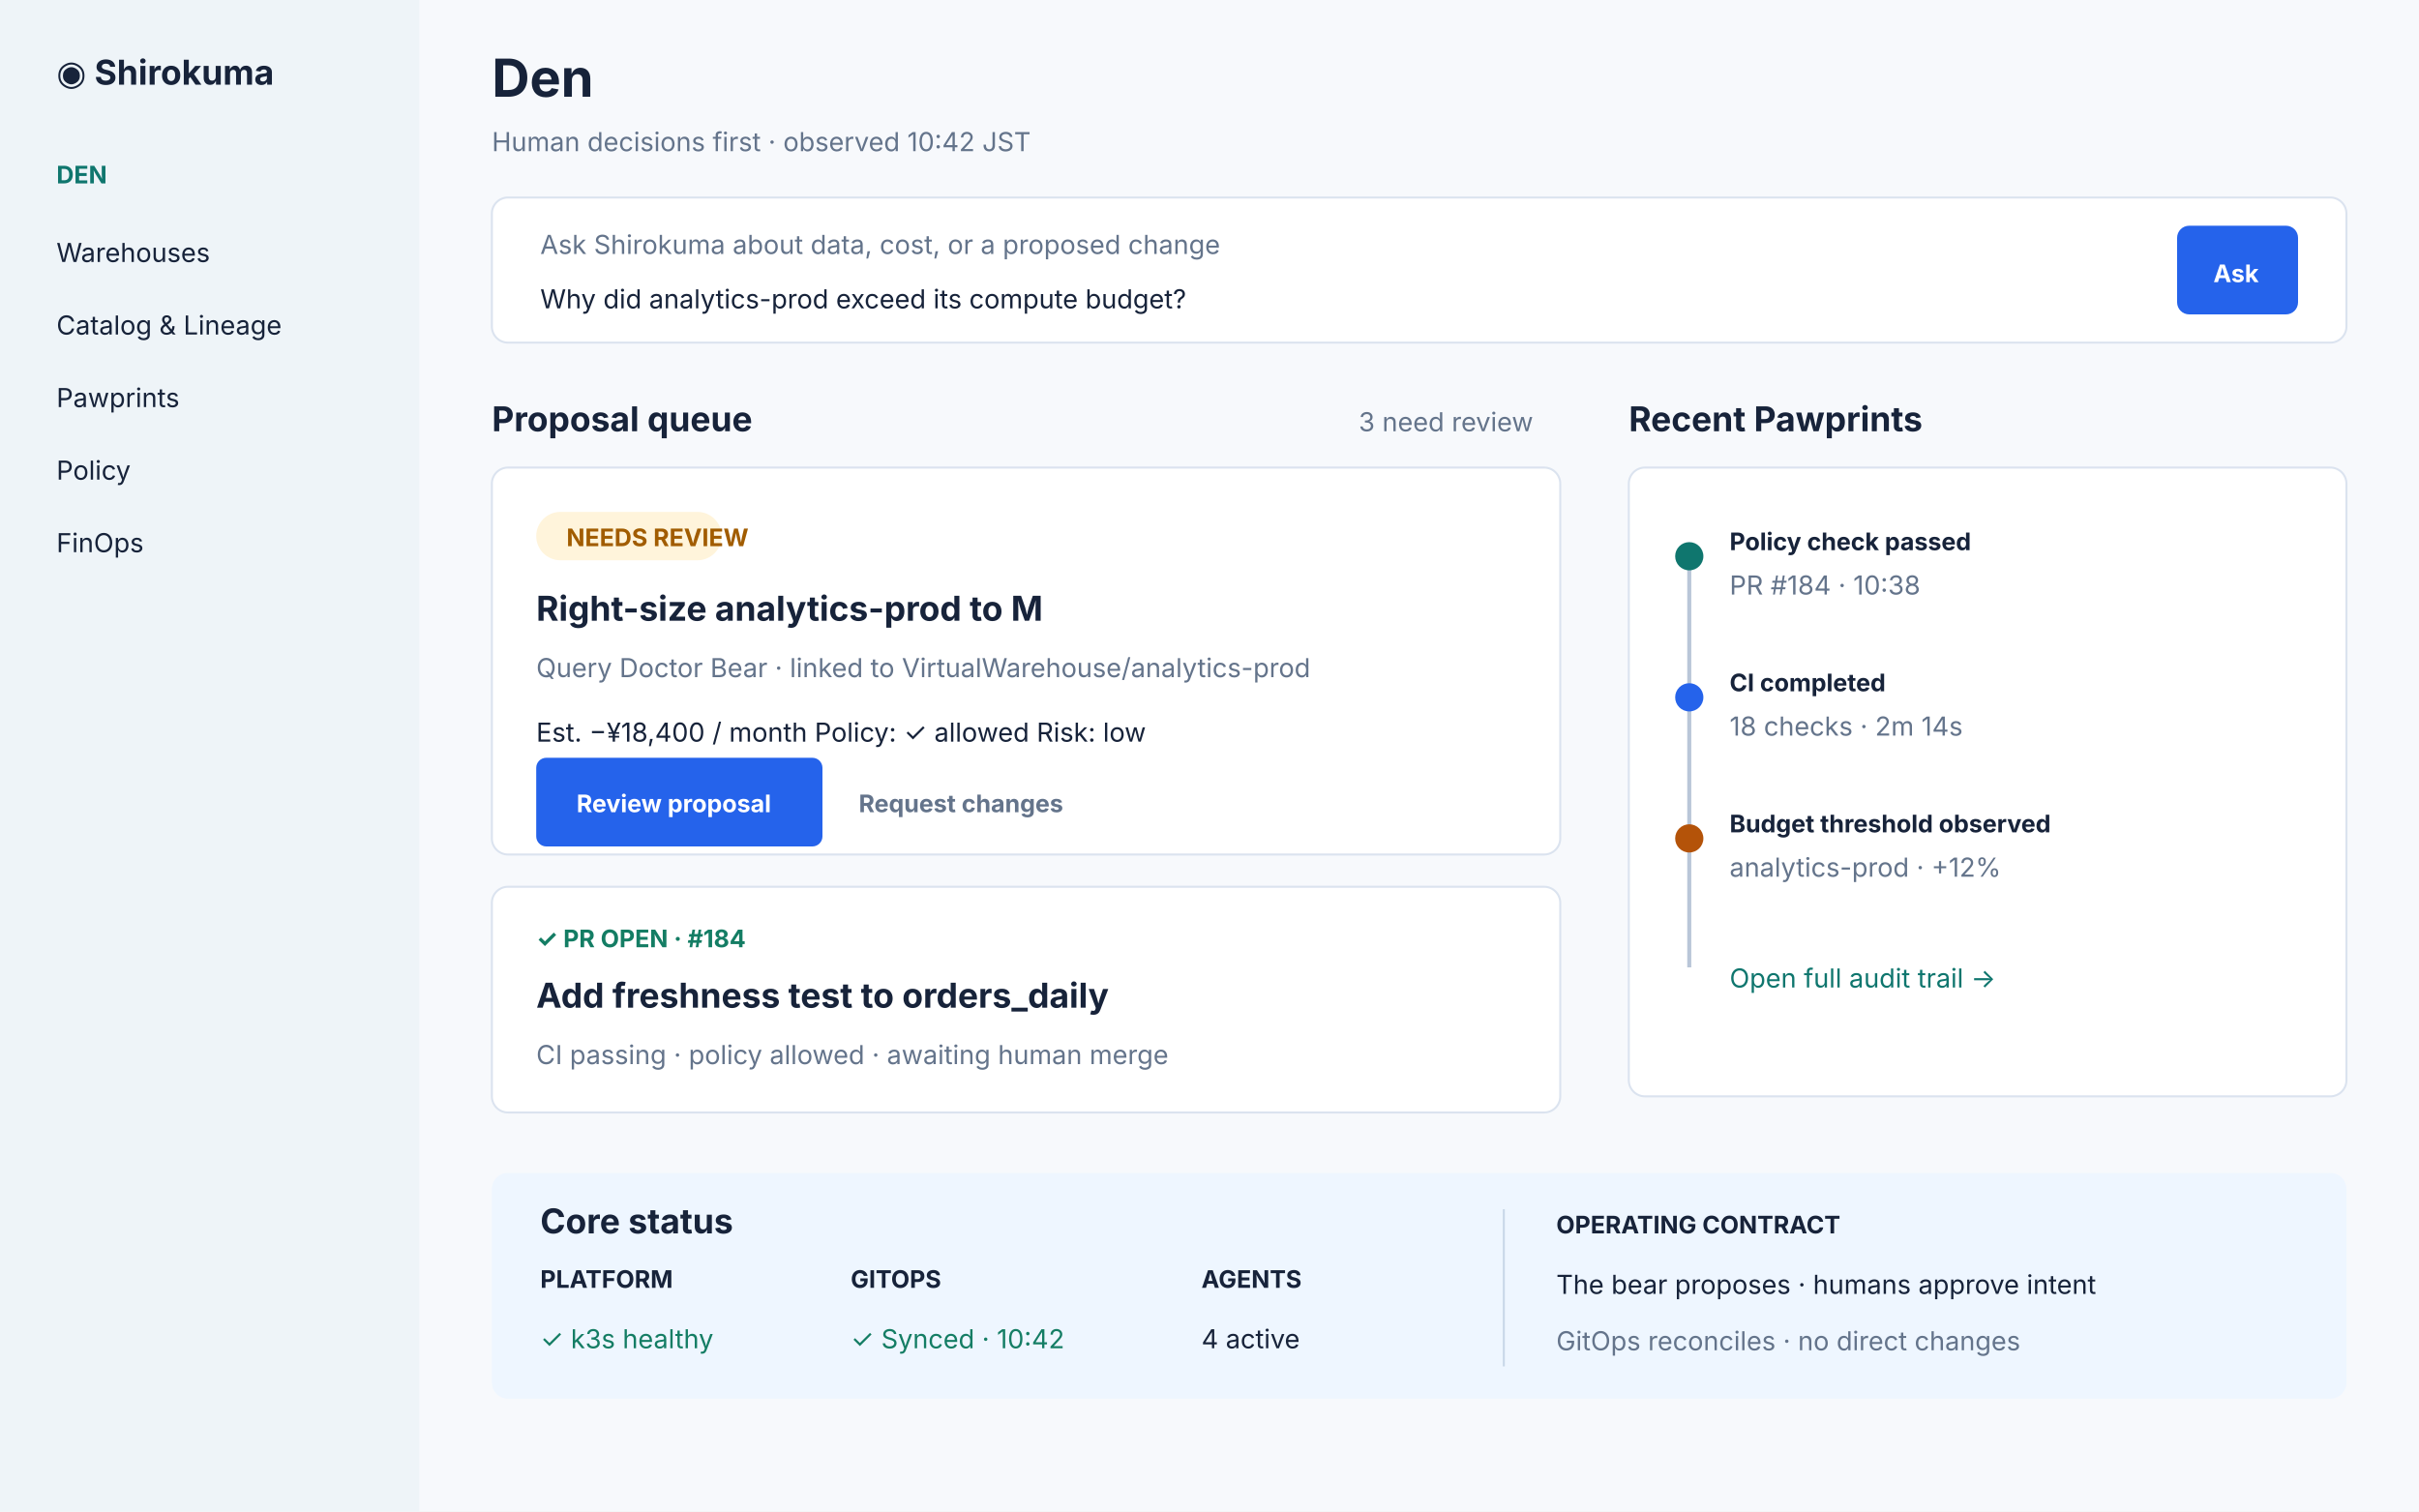
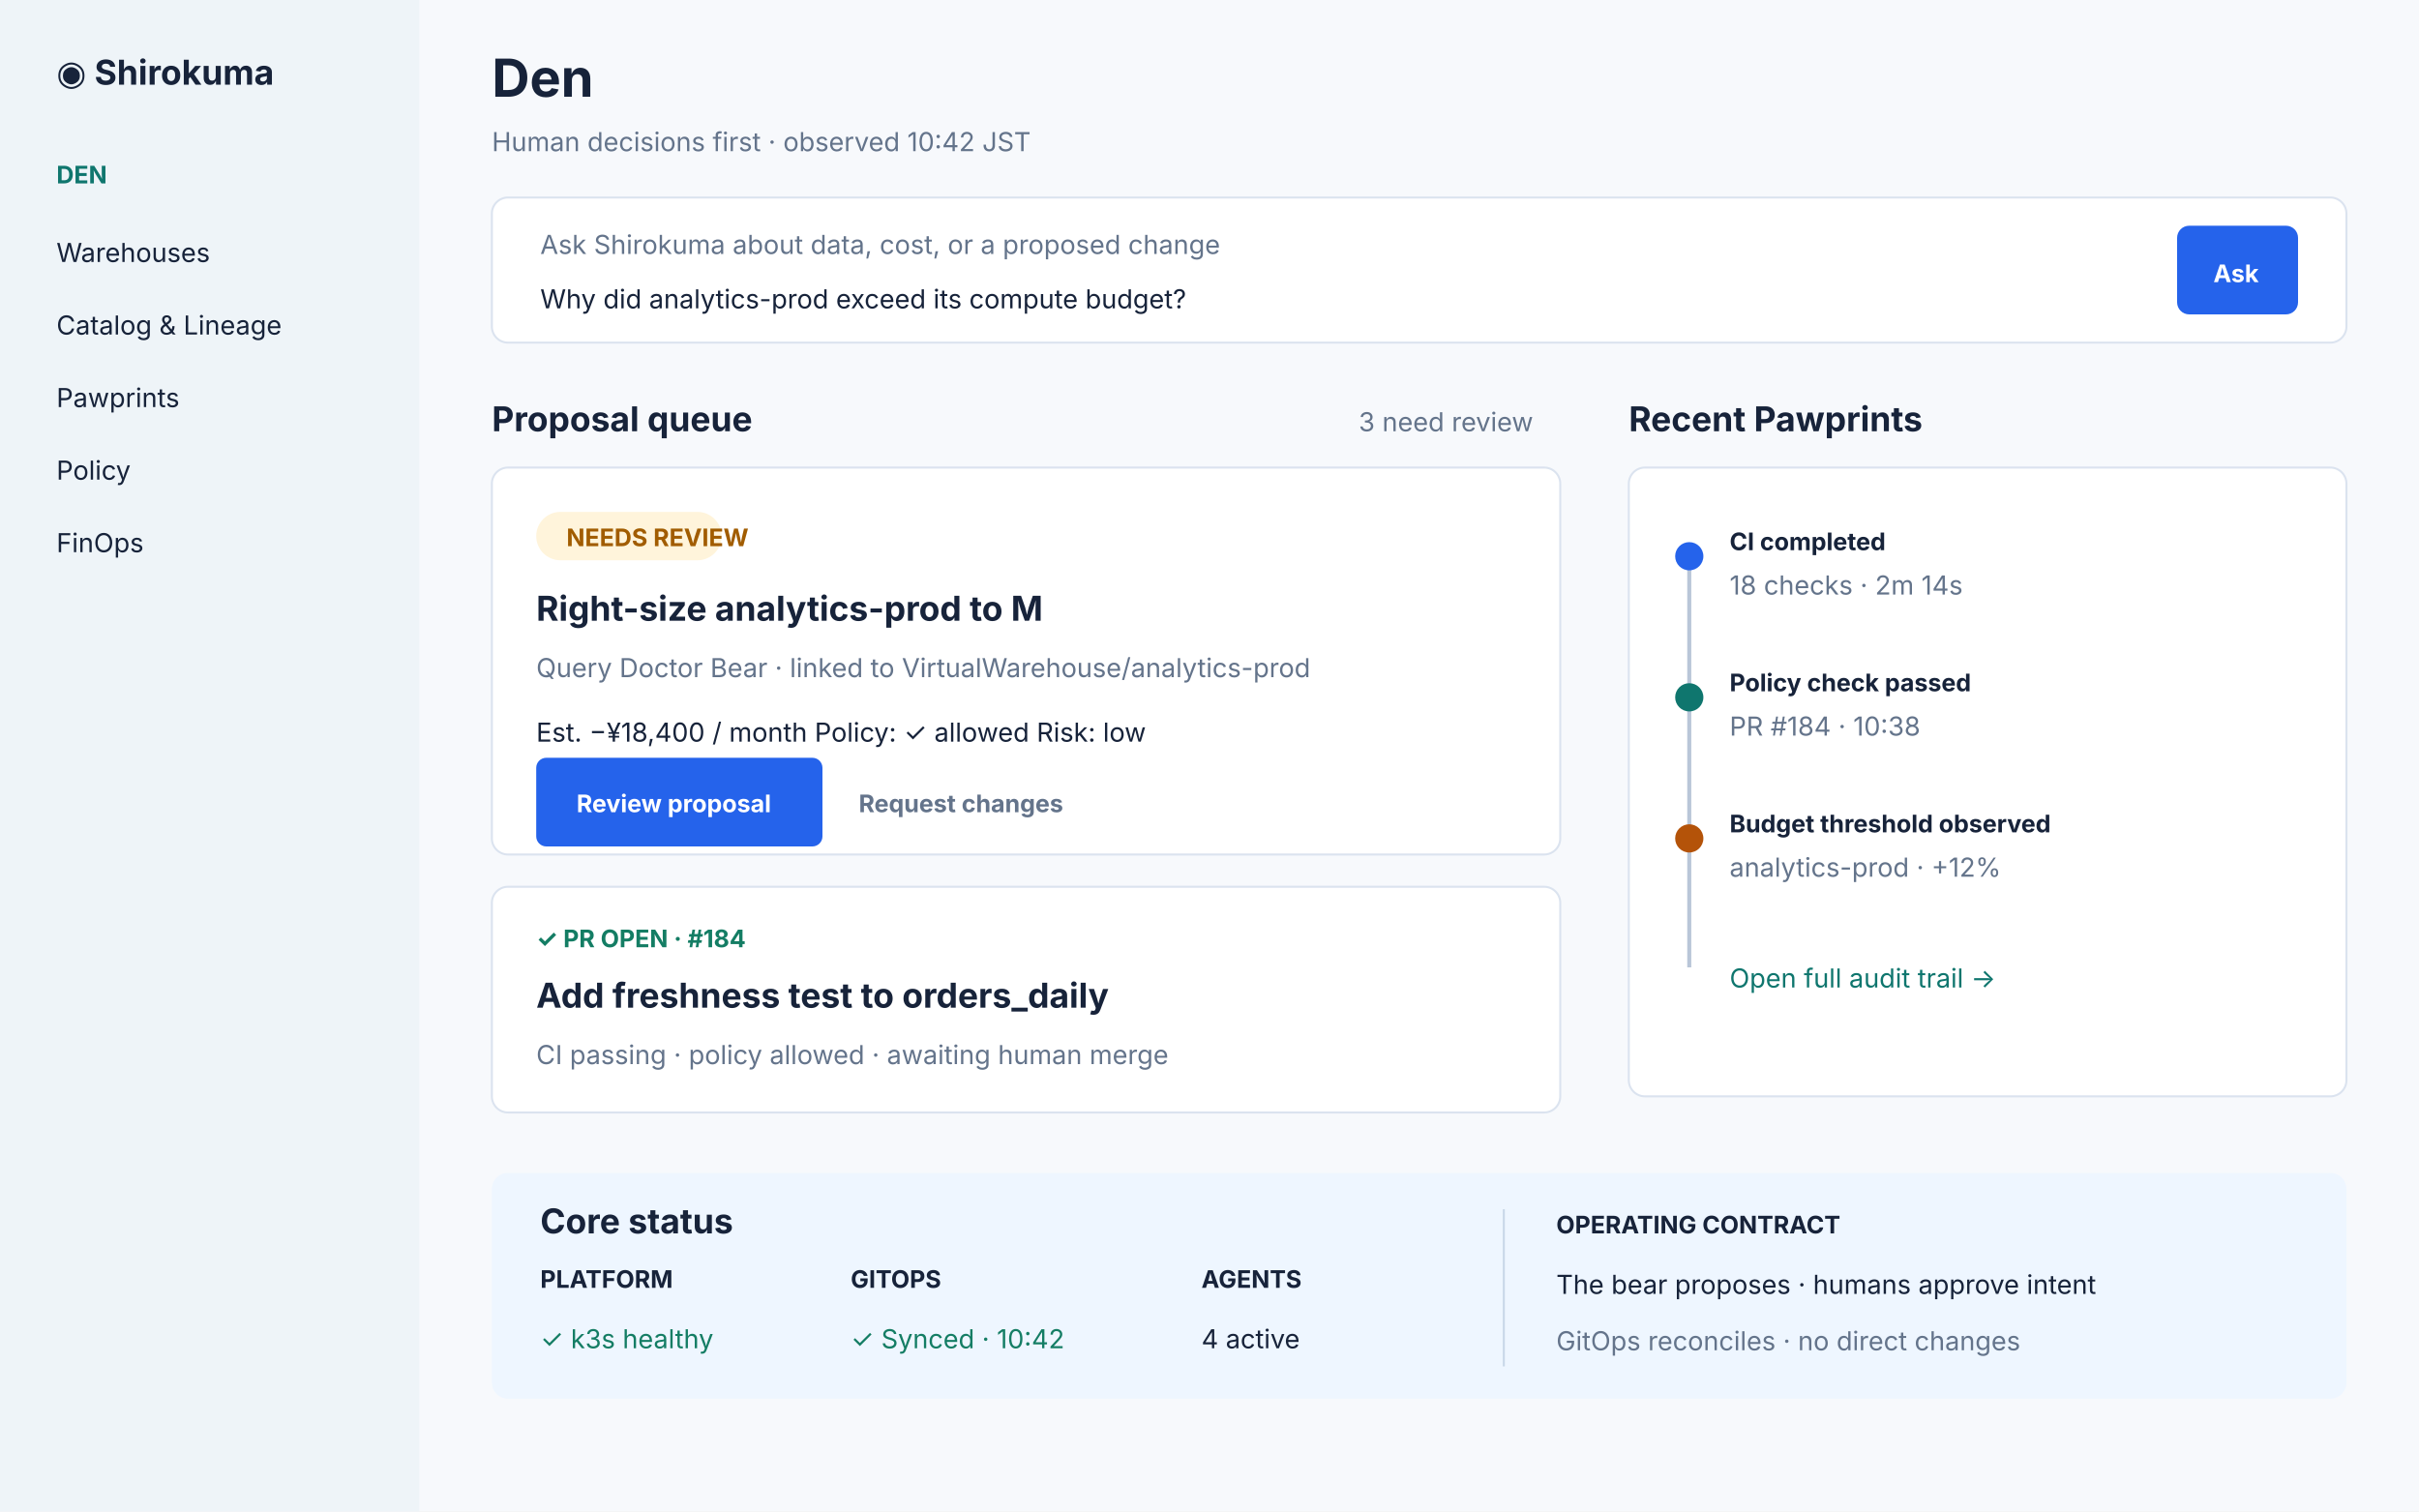
<svg xmlns="http://www.w3.org/2000/svg" width="1200" height="750" viewBox="0 0 1200 750" role="img" aria-labelledby="title desc">
  <style>text{font-family:Inter,"Noto Sans JP",system-ui,sans-serif;fill:#17233a}.muted{fill:#64748b}.small{font-size:13px}.label{font-size:12px;font-weight:700}.h1{font-size:26px;font-weight:700}.h2{font-size:17px;font-weight:700}.panel{fill:#fff;stroke:#dbe3ef}.nav{fill:#eef4f8}.blue{fill:#2563eb}.teal{fill:#0f766e}.ok{fill:#147d64}.warn{fill:#a15c00}.white{fill:#fff}</style>
  <rect width="1200" height="750" fill="#f7f9fc" />
  <rect width="208" height="750" class="nav" />
  <text x="28" y="42" class="h2">◉ Shirokuma</text>
  <text x="28" y="91" class="label teal">DEN</text>
  <text x="28" y="130" class="small">Warehouses</text>
  <text x="28" y="166" class="small">Catalog &amp; Lineage</text>
  <text x="28" y="202" class="small">Pawprints</text>
  <text x="28" y="238" class="small">Policy</text>
  <text x="28" y="274" class="small">FinOps</text>
  <text x="244" y="48" class="h1">Den</text>
  <text x="244" y="75" class="small muted">Human decisions first · observed 10:42 JST</text>
  <rect x="244" y="98" width="920" height="72" rx="8" class="panel" />
  <text x="268" y="126" class="small muted">Ask Shirokuma about data, cost, or a proposed change</text>
  <text x="268" y="153" class="small">Why did analytics-prod exceed its compute budget?</text>
  <rect x="1080" y="112" width="60" height="44" rx="6" class="blue" />
  <text x="1098" y="140" class="label white">Ask</text>
  <text x="244" y="214" class="h2">Proposal queue</text>
  <text x="674" y="214" class="small muted">3 need review</text>
  <rect x="244" y="232" width="530" height="192" rx="8" class="panel" />
  <rect x="266" y="254" width="92" height="24" rx="12" fill="#fff4db" />
  <text x="281" y="271" class="label warn">NEEDS REVIEW</text>
  <text x="266" y="308" class="h2">Right-size analytics-prod to M</text>
  <text x="266" y="336" class="small muted">Query Doctor Bear · linked to VirtualWarehouse/analytics-prod</text>
  <text x="266" y="368" class="small">Est. −¥18,400 / month   Policy: ✓ allowed   Risk: low</text>
  <rect x="266" y="376" width="142" height="44" rx="5" class="blue" />
  <text x="286" y="403" class="label white">Review proposal</text>
  <text x="426" y="403" class="label muted">Request changes</text>
  <rect x="244" y="440" width="530" height="112" rx="8" class="panel" />
  <text x="266" y="470" class="label ok">✓ PR OPEN · #184</text>
  <text x="266" y="500" class="h2">Add freshness test to orders_daily</text>
  <text x="266" y="528" class="small muted">CI passing · policy allowed · awaiting human merge</text>
  <text x="808" y="214" class="h2">Recent Pawprints</text>
  <rect x="808" y="232" width="356" height="312" rx="8" class="panel" />
  <line x1="838" y1="272" x2="838" y2="480" stroke="#b9c6d8" stroke-width="2" />
-   <circle cx="838" cy="276" r="7" class="teal" />
-   <text x="858" y="273" class="label">Policy check passed</text>
-   <text x="858" y="295" class="small muted">PR #184 · 10:38</text>
-   <circle cx="838" cy="346" r="7" class="blue" />
-   <text x="858" y="343" class="label">CI completed</text>
-   <text x="858" y="365" class="small muted">18 checks · 2m 14s</text>
+   <circle cx="838" cy="276" r="7" class="blue" />
+   <text x="858" y="273" class="label">CI completed</text>
+   <text x="858" y="295" class="small muted">18 checks · 2m 14s</text>
+   <circle cx="838" cy="346" r="7" class="teal" />
+   <text x="858" y="343" class="label">Policy check passed</text>
+   <text x="858" y="365" class="small muted">PR #184 · 10:38</text>
  <circle cx="838" cy="416" r="7" fill="#b45309" />
  <text x="858" y="413" class="label">Budget threshold observed</text>
  <text x="858" y="435" class="small muted">analytics-prod · +12%</text>
  <text x="858" y="490" class="small teal">Open full audit trail →</text>
  <rect x="244" y="582" width="920" height="112" rx="8" fill="#eef6ff" />
  <text x="268" y="612" class="h2">Core status</text>
  <text x="268" y="639" class="label">PLATFORM</text>
  <text x="268" y="669" class="small ok">✓ k3s healthy</text>
  <text x="422" y="639" class="label">GITOPS</text>
  <text x="422" y="669" class="small ok">✓ Synced · 10:42</text>
  <text x="596" y="639" class="label">AGENTS</text>
  <text x="596" y="669" class="small">4 active</text>
  <line x1="746" y1="600" x2="746" y2="678" stroke="#c8d7e8" />
  <text x="772" y="612" class="label">OPERATING CONTRACT</text>
  <text x="772" y="642" class="small">The bear proposes · humans approve intent</text>
  <text x="772" y="670" class="small muted">GitOps reconciles · no direct changes</text>
</svg>
